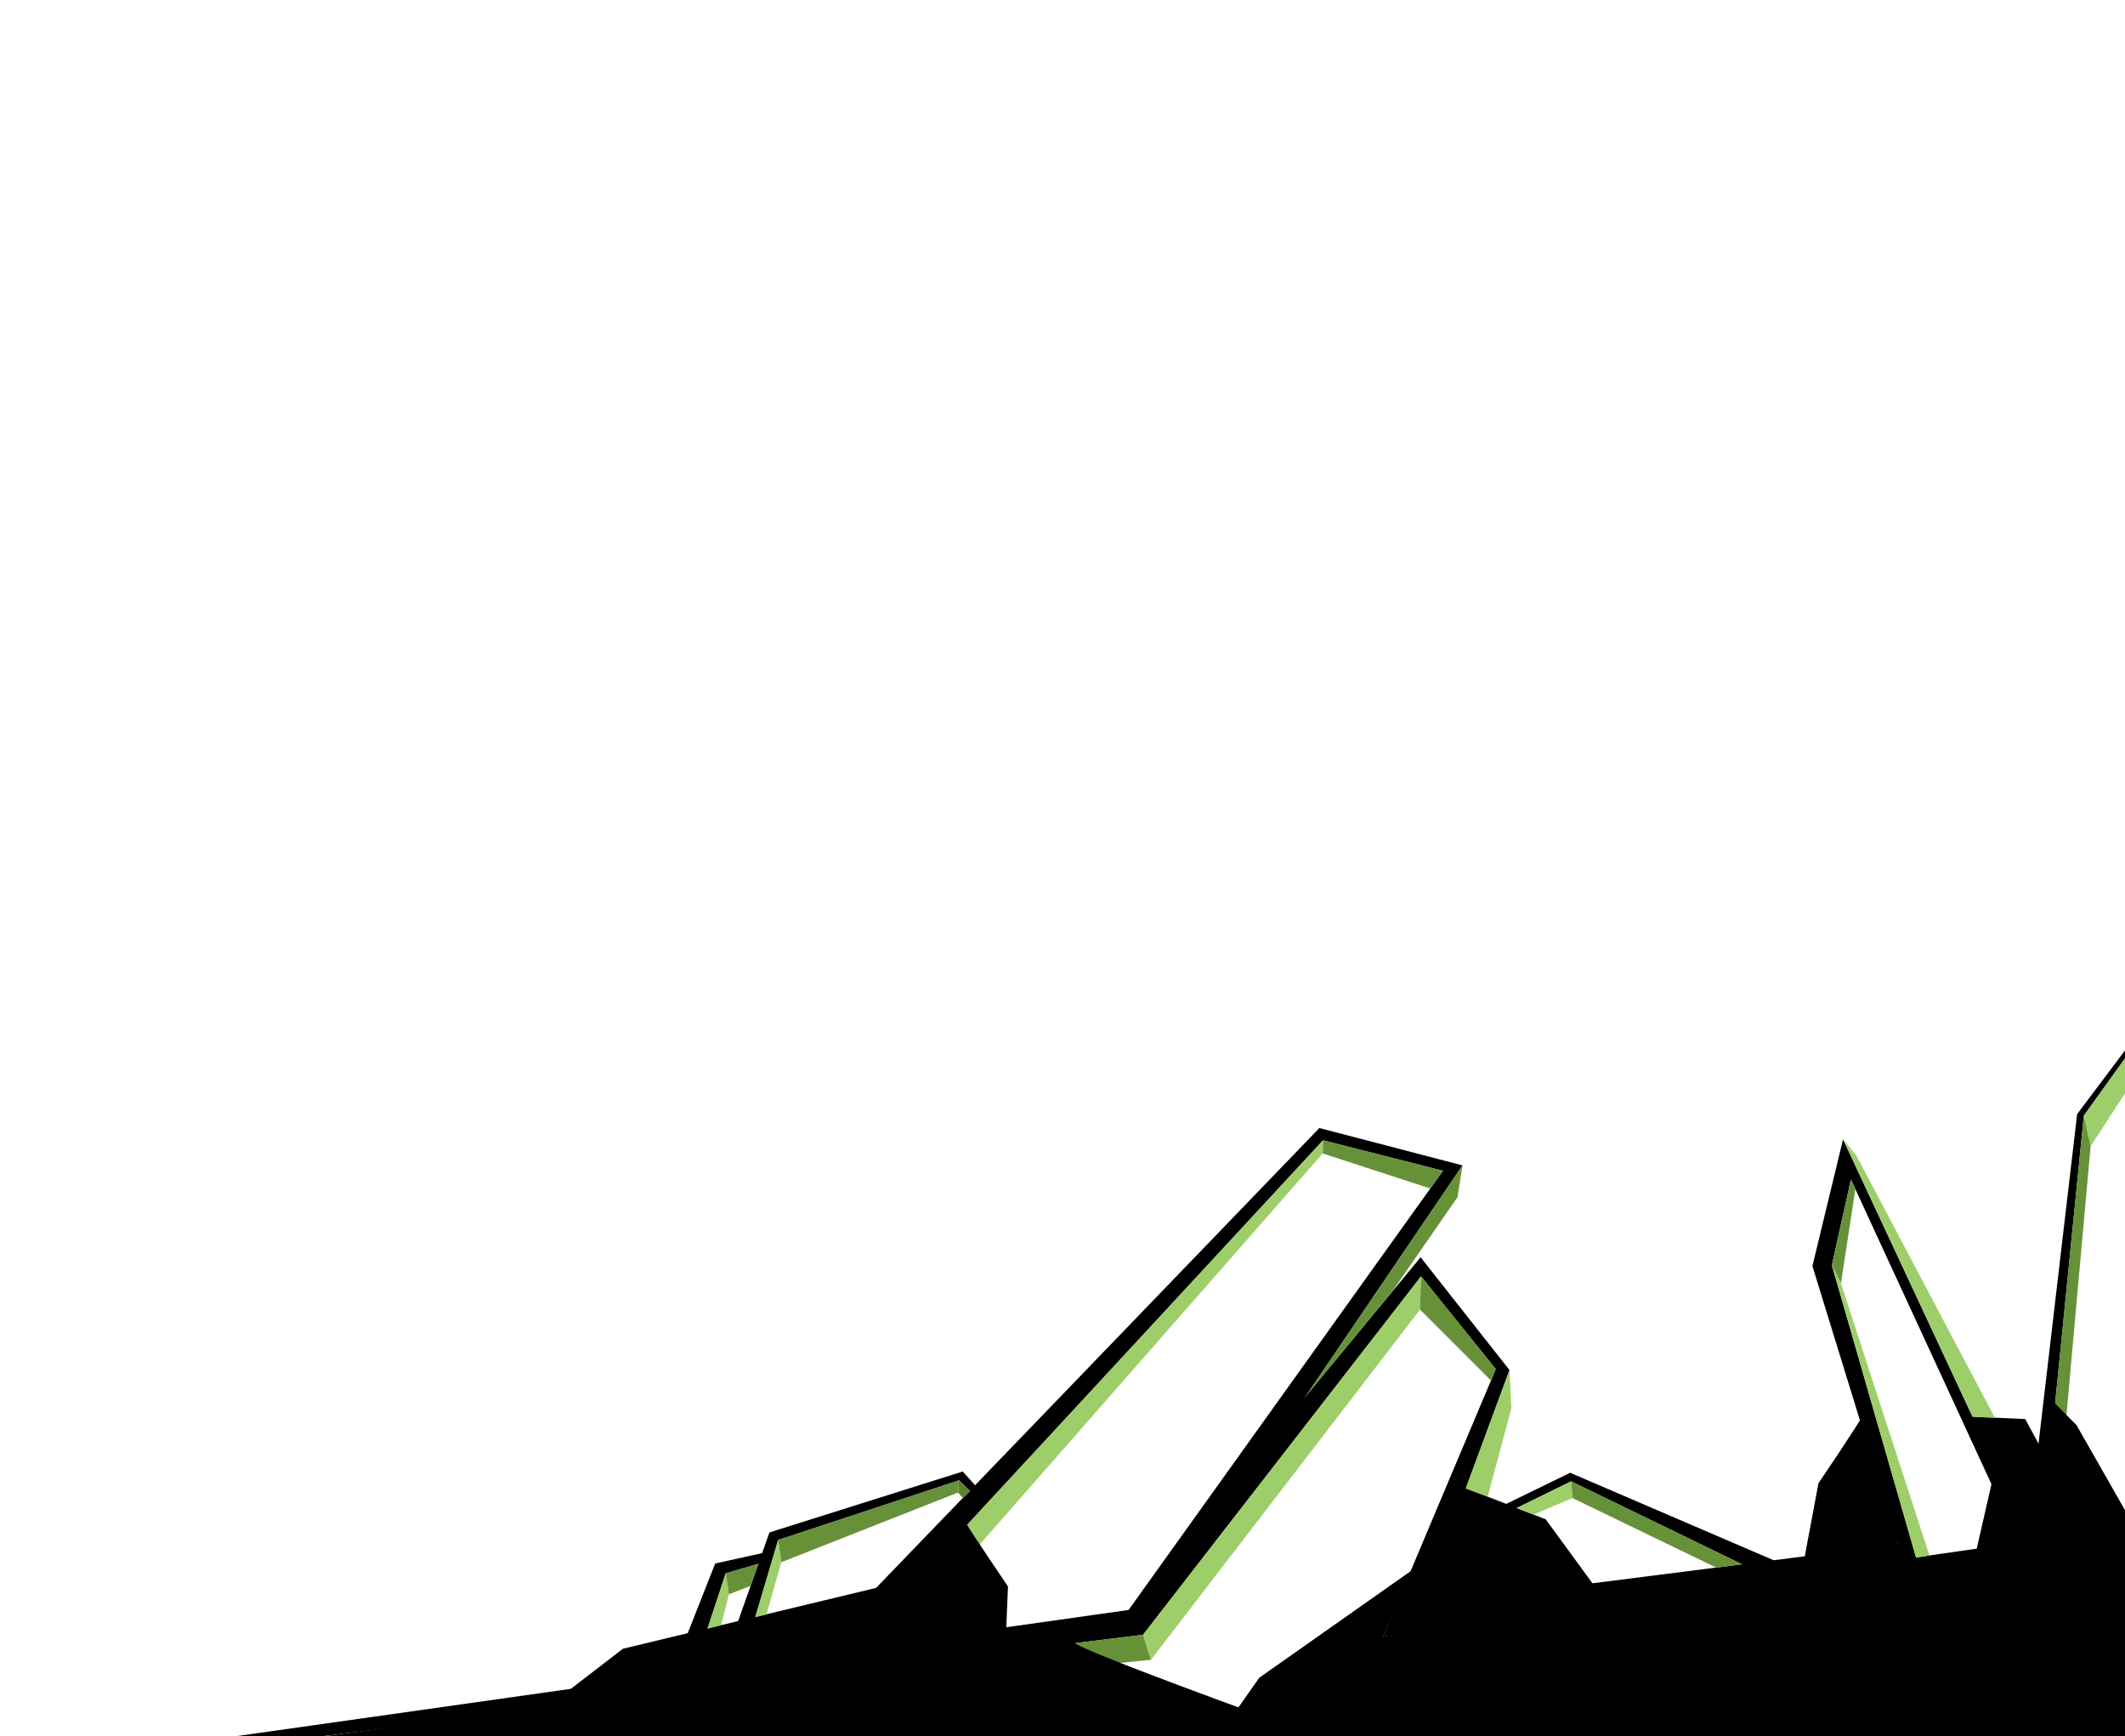
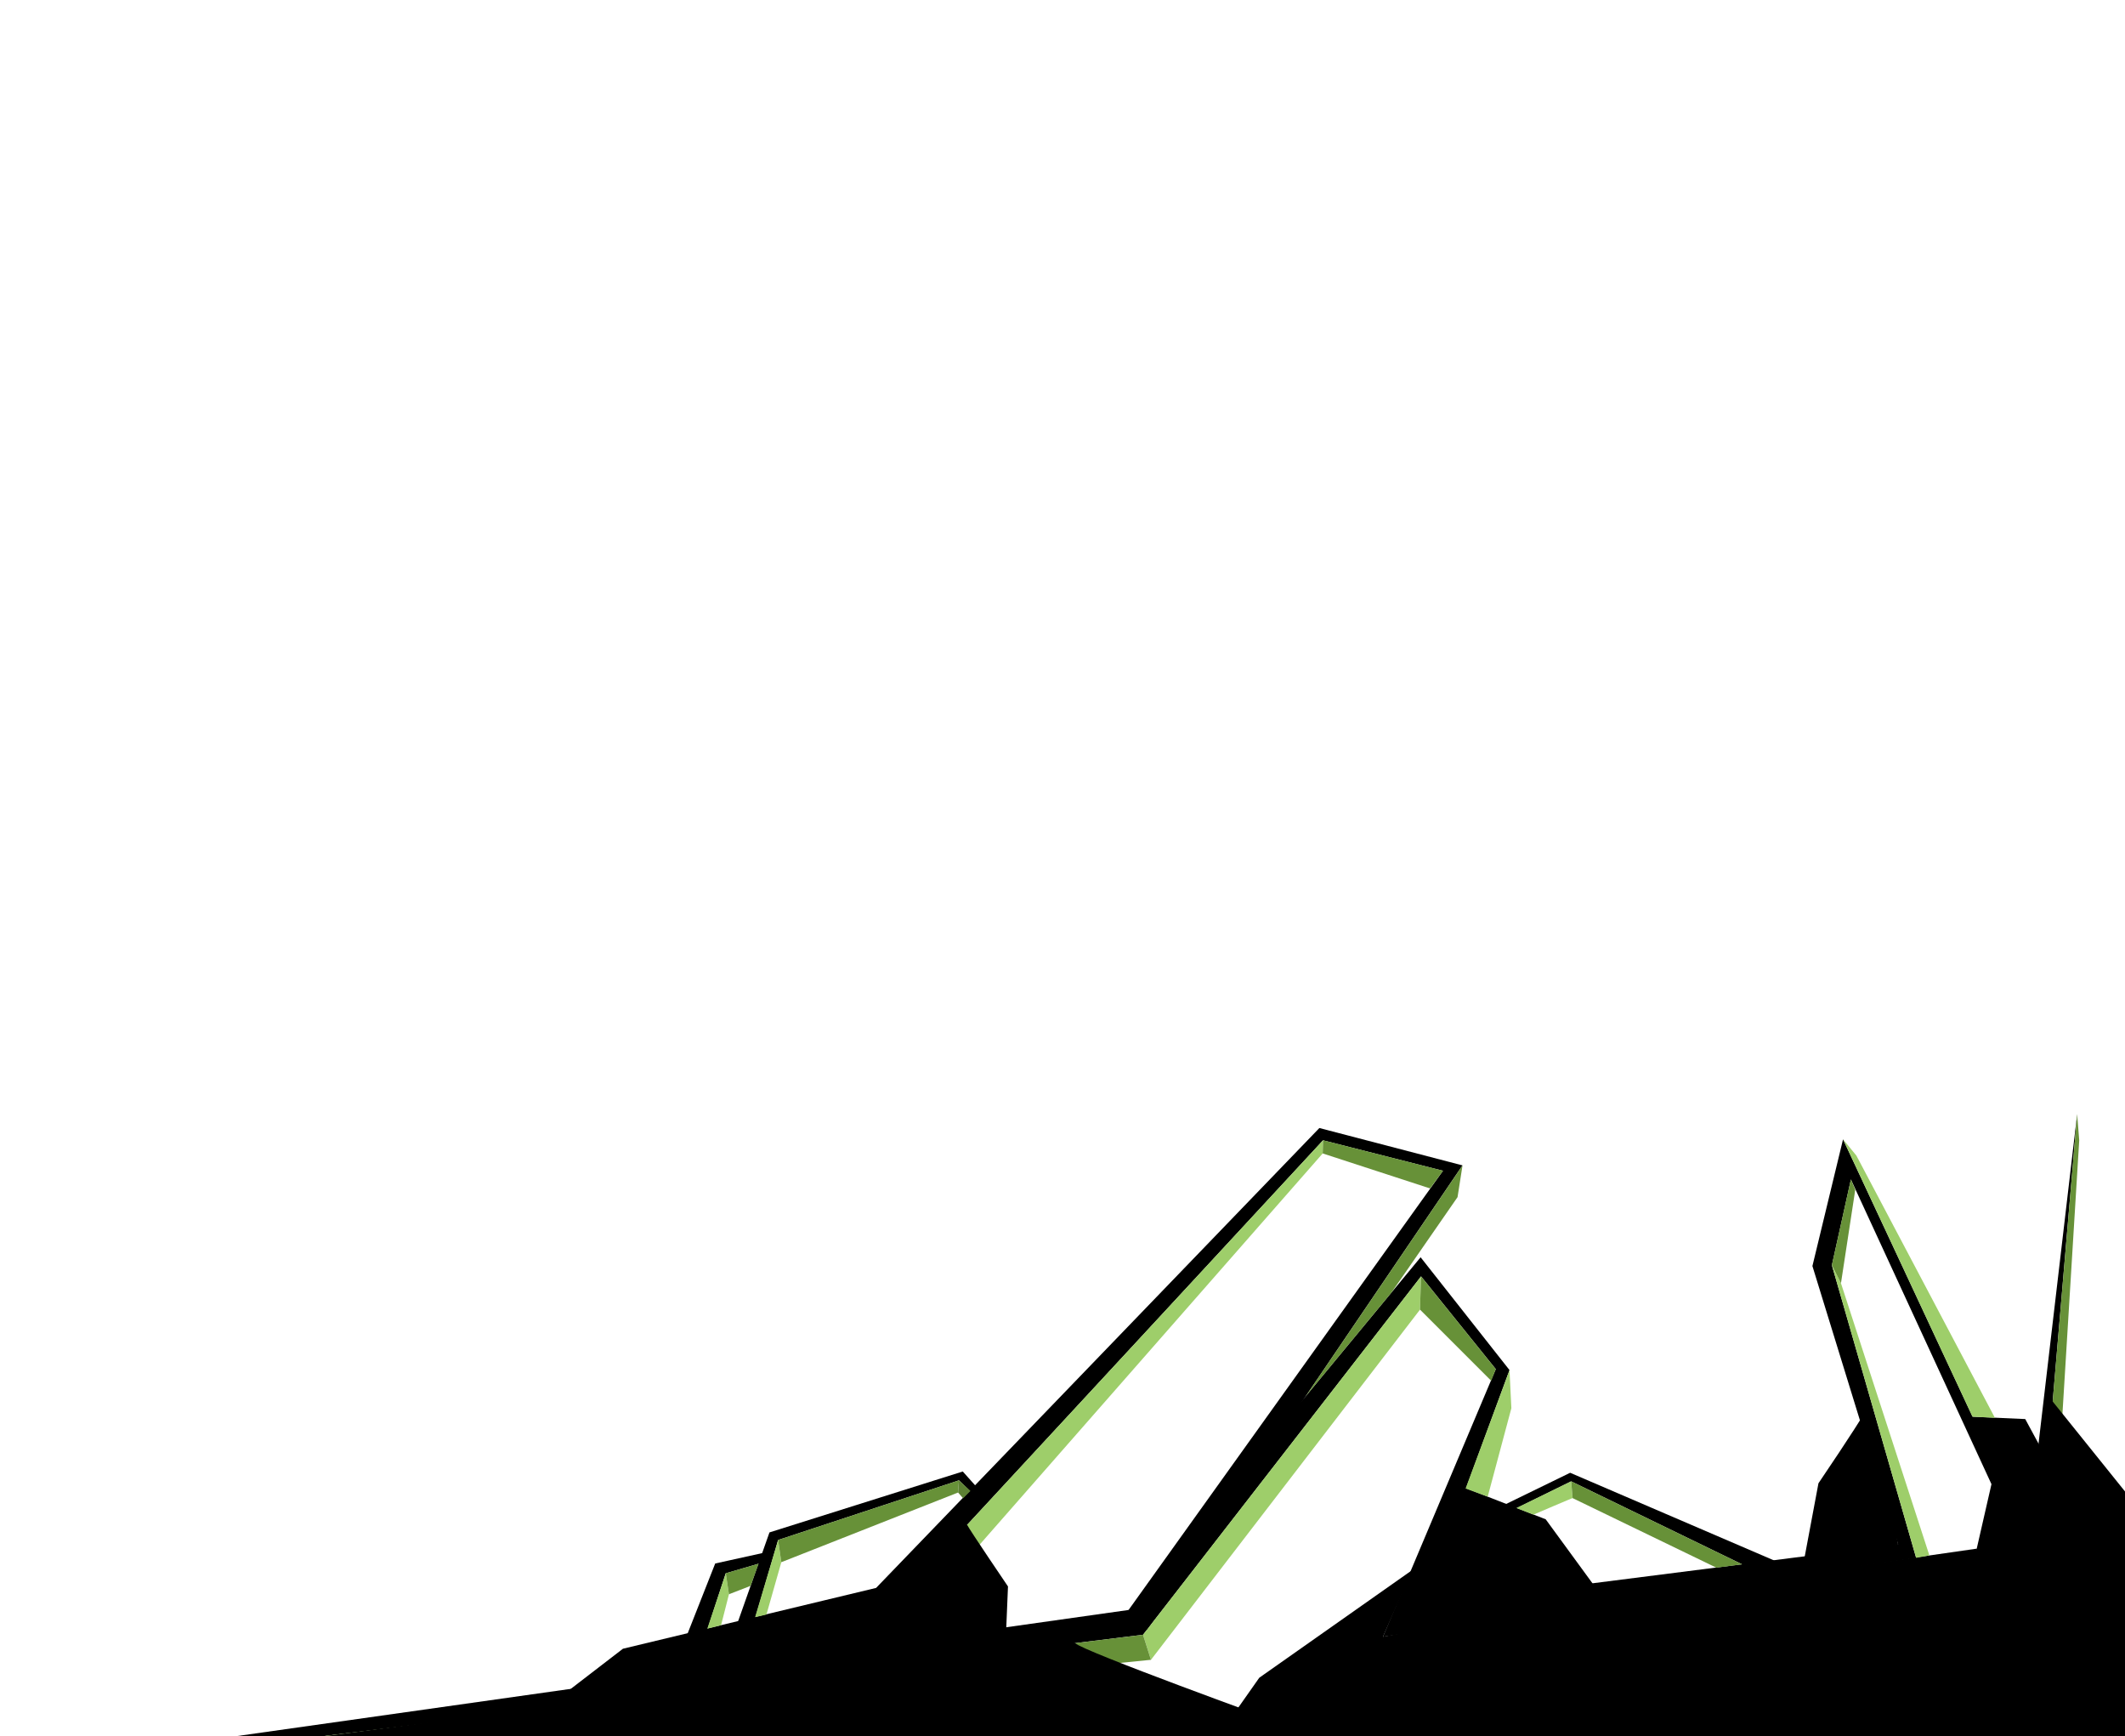
<svg xmlns="http://www.w3.org/2000/svg" width="1200" height="980" version="1.1" viewBox="0 0 317.5 259.29">
  <g stroke="#050a00" stroke-width=".265">
    <circle cx="349.6" cy="88.869" r="0" />
    <circle cx="349.6" cy="88.869" r="0" />
    <circle cx="328.35" cy="134.83" r="0" />
    <circle cx="328.35" cy="134.83" r="0" />
  </g>
  <g>
    <path d="m28.238 260.65c-0.326 0.163-0.519 0.268-0.65 0.33-0.131 0.062-0.189 0.081-0.281 0.086-0.185 0.011-0.529-0.057-1.592-0.057v0.266c1.051 0 1.351 0.069 1.605 0.055 0.127-7e-3 0.237-0.041 0.381-0.109 0.144-0.068 0.334-0.173 0.656-0.334z" color="#000000" style="-inkscape-stroke:none" />
-     <path d="m336.52 131.61-26.17 34.82-7.369 62.881-27.609-59.113-4.576 18.93 12.809 41.584-70.994 9.029 12.928-35.07-13.283-16.855-43.551 52.678-149.17 21.092-0.059 1.33 151.31-18.709 41.539-53.535 11.163 13.853-16.858 39.979 79.667-11.777-12.592-43.73 2.841-12.804 27.836 60.329 6.961-69.843z" color="#000000" style="-inkscape-stroke:none" />
+     <path d="m310.35 166.43-7.369 62.881-27.609-59.113-4.576 18.93 12.809 41.584-70.994 9.029 12.928-35.07-13.283-16.855-43.551 52.678-149.17 21.092-0.059 1.33 151.31-18.709 41.539-53.535 11.163 13.853-16.858 39.979 79.667-11.777-12.592-43.73 2.841-12.804 27.836 60.329z" color="#000000" style="-inkscape-stroke:none" />
    <path d="m197.13 168.51-66.23 68.701-37.824 9.086-9.748 7.498 4.507-0.14 6.15-5.781 40.043-8.77 63.648-68.76 17.923 4.551-47.499 66.341 3.283 2.228 47.131-69.373z" color="#000000" style="-inkscape-stroke:none" />
    <path d="m217.78 221.83-1.06 2.892-5.359 16.696 26.127-3.663 1.251-0.13-7.793-10.664z" color="#000000" style="-inkscape-stroke:none" />
    <path d="m234.6 220.01-10.734 5.229 1.155 0.826 9.729-4.774 30.012 14.566 1.045-2.432z" color="#000000" style="-inkscape-stroke:none" />
    <path d="m278.47 211.23c-0.44 0.799-2.146 3.429-3.68 5.74-1.534 2.311-2.938 4.383-2.938 4.383l-0.154 0.229-2.428 12.953 2.602 0.486 11.734-4.307-3.611-17.251z" color="#000000" style="-inkscape-stroke:none" />
    <path d="m293.47 211.58 0.386 1.657 9.954 19.148 0.402-11.901 1.554-2.636-3.173-5.862z" color="#000000" style="-inkscape-stroke:none" />
    <path d="m143.85 219.82-28.883 9.1-5.268 14.921 2.745-0.803 3.819-12.988 27.016-8.911 3.797 3.655 0.209-1.13z" color="#000000" style="-inkscape-stroke:none" />
    <path d="m114.94 231.78-8.08 1.783-4.473 11.346 2.924-0.343 3.124-9.539 6.745-1.971z" color="#000000" style="-inkscape-stroke:none" />
  </g>
  <path d="m170.78 244.21 41.539-53.535-0.155 4.965-40.194 52.31z" fill="#9ece6a" />
  <path d="m212.32 190.67 11.163 13.853-0.679 1.746-10.639-10.634z" fill="#679138" />
  <path d="m90.208 251.45 3.779-3.575 0.419 2.113-2.438 1.433z" fill="none" />
  <g>
    <path d="m89.968 251.64 4.019-3.766 0.419 2.113-2.271 1.337z" fill="#9ece6a" />
    <path d="m170.78 244.21-151.31 18.709 0.714 0.244 151.78-15.212z" fill="#679138" />
    <path d="m93.987 247.87 40.043-8.77 1.159 4.396-40.782 6.487z" fill="#679138" />
    <path d="m134.03 239.1 63.648-68.76-0.053 1.968-62.436 71.188z" fill="#9ece6a" />
    <path d="m197.68 170.34 17.923 4.551-1.927 2.645-16.05-5.229z" fill="#679138" />
    <path d="m195.05 208.63 23.468-34.538-0.744 4.742-9.87 14.251z" fill="#679138" />
    <path d="m105.68 243.3 2.762-8.277 0.472 3.139-1.179 4.622z" fill="#9ece6a" />
    <path d="m108.44 235.02 0.472 3.139 3.242-1.258 1.187-3.303z" fill="#679138" />
    <path d="m112.82 241.58 3.44-11.529 0.48 3.318-2.226 7.821z" fill="#9ece6a" />
    <path d="m116.26 230.05 27.016-8.911-0.125 1.82-26.412 10.41z" fill="#679138" />
    <path d="m143.15 222.96 0.125-1.82 1.72 1.588-1.099 1.093z" fill="#5d8134" />
    <path d="m88.589 252.15 3.864-4.061 40.853-10.409s10.878-10.55 11.209-9.864 6.089 9.176 6.089 9.176l-0.259 6.247z" />
    <path d="m20.19 263.16s139.43-18.876 140.44-17.708c1.006 1.168 30.598 11.871 30.598 11.871l81.055 2.563-252.81 3.031z" />
    <path d="m225.54 204.67 0.276 5.696-3.535 13.215-3.303-1.215z" fill="#9ece6a" />
    <path d="m188.15 250.63 22.866-16.093-4.384 9.967 8.963-1.712 79.754-11.446-7.931 28.585-105.52-0.414z" />
    <path d="m226.57 225.28 8.176-3.991 0.219 2.508c0.231-0.137-5.848 2.469-5.848 2.469z" fill="#9ece6a" />
    <path d="m234.75 221.29 0.219 2.508 21.476 10.391 3.851-0.5z" fill="#679138" />
    <path d="m286.29 232.72-12.592-43.73 1.362 2.703 13.212 40.662z" fill="#9ece6a" />
    <path d="m273.7 188.99 2.841-12.804 0.656 1.548-2.135 13.959z" fill="#679138" />
    <path d="m294.71 211.63-19.337-41.432 1.992 2.43 20.698 39.175z" fill="#9ece6a" />
-     <path d="m336.52 131.61-25.181 35.068 1.02 4.558 22.611-34.762z" fill="#9ece6a" />
-     <path d="m311.34 166.68-6.961 69.843 2.44-3.553 5.541-61.732z" fill="#679138" />
-     <path d="m297.59 221.53-2.243 9.813-16.908 22.668-27.062 5.848 66.693-0.219-0.395-33.735-7.418-13.009-3.857-3.9-2.007 25.574z" />
+     <path d="m310.35 166.43-5.972 70.09 2.44-3.553 3.842-62.614z" fill="#679138" />
+     <path d="m297.59 221.53-2.243 9.813-16.908 22.668-27.062 5.848 66.693-0.219 68.105 1.38-59.426-26.716-20.351-25.308-2.007 25.574z" />
  </g>
</svg>
